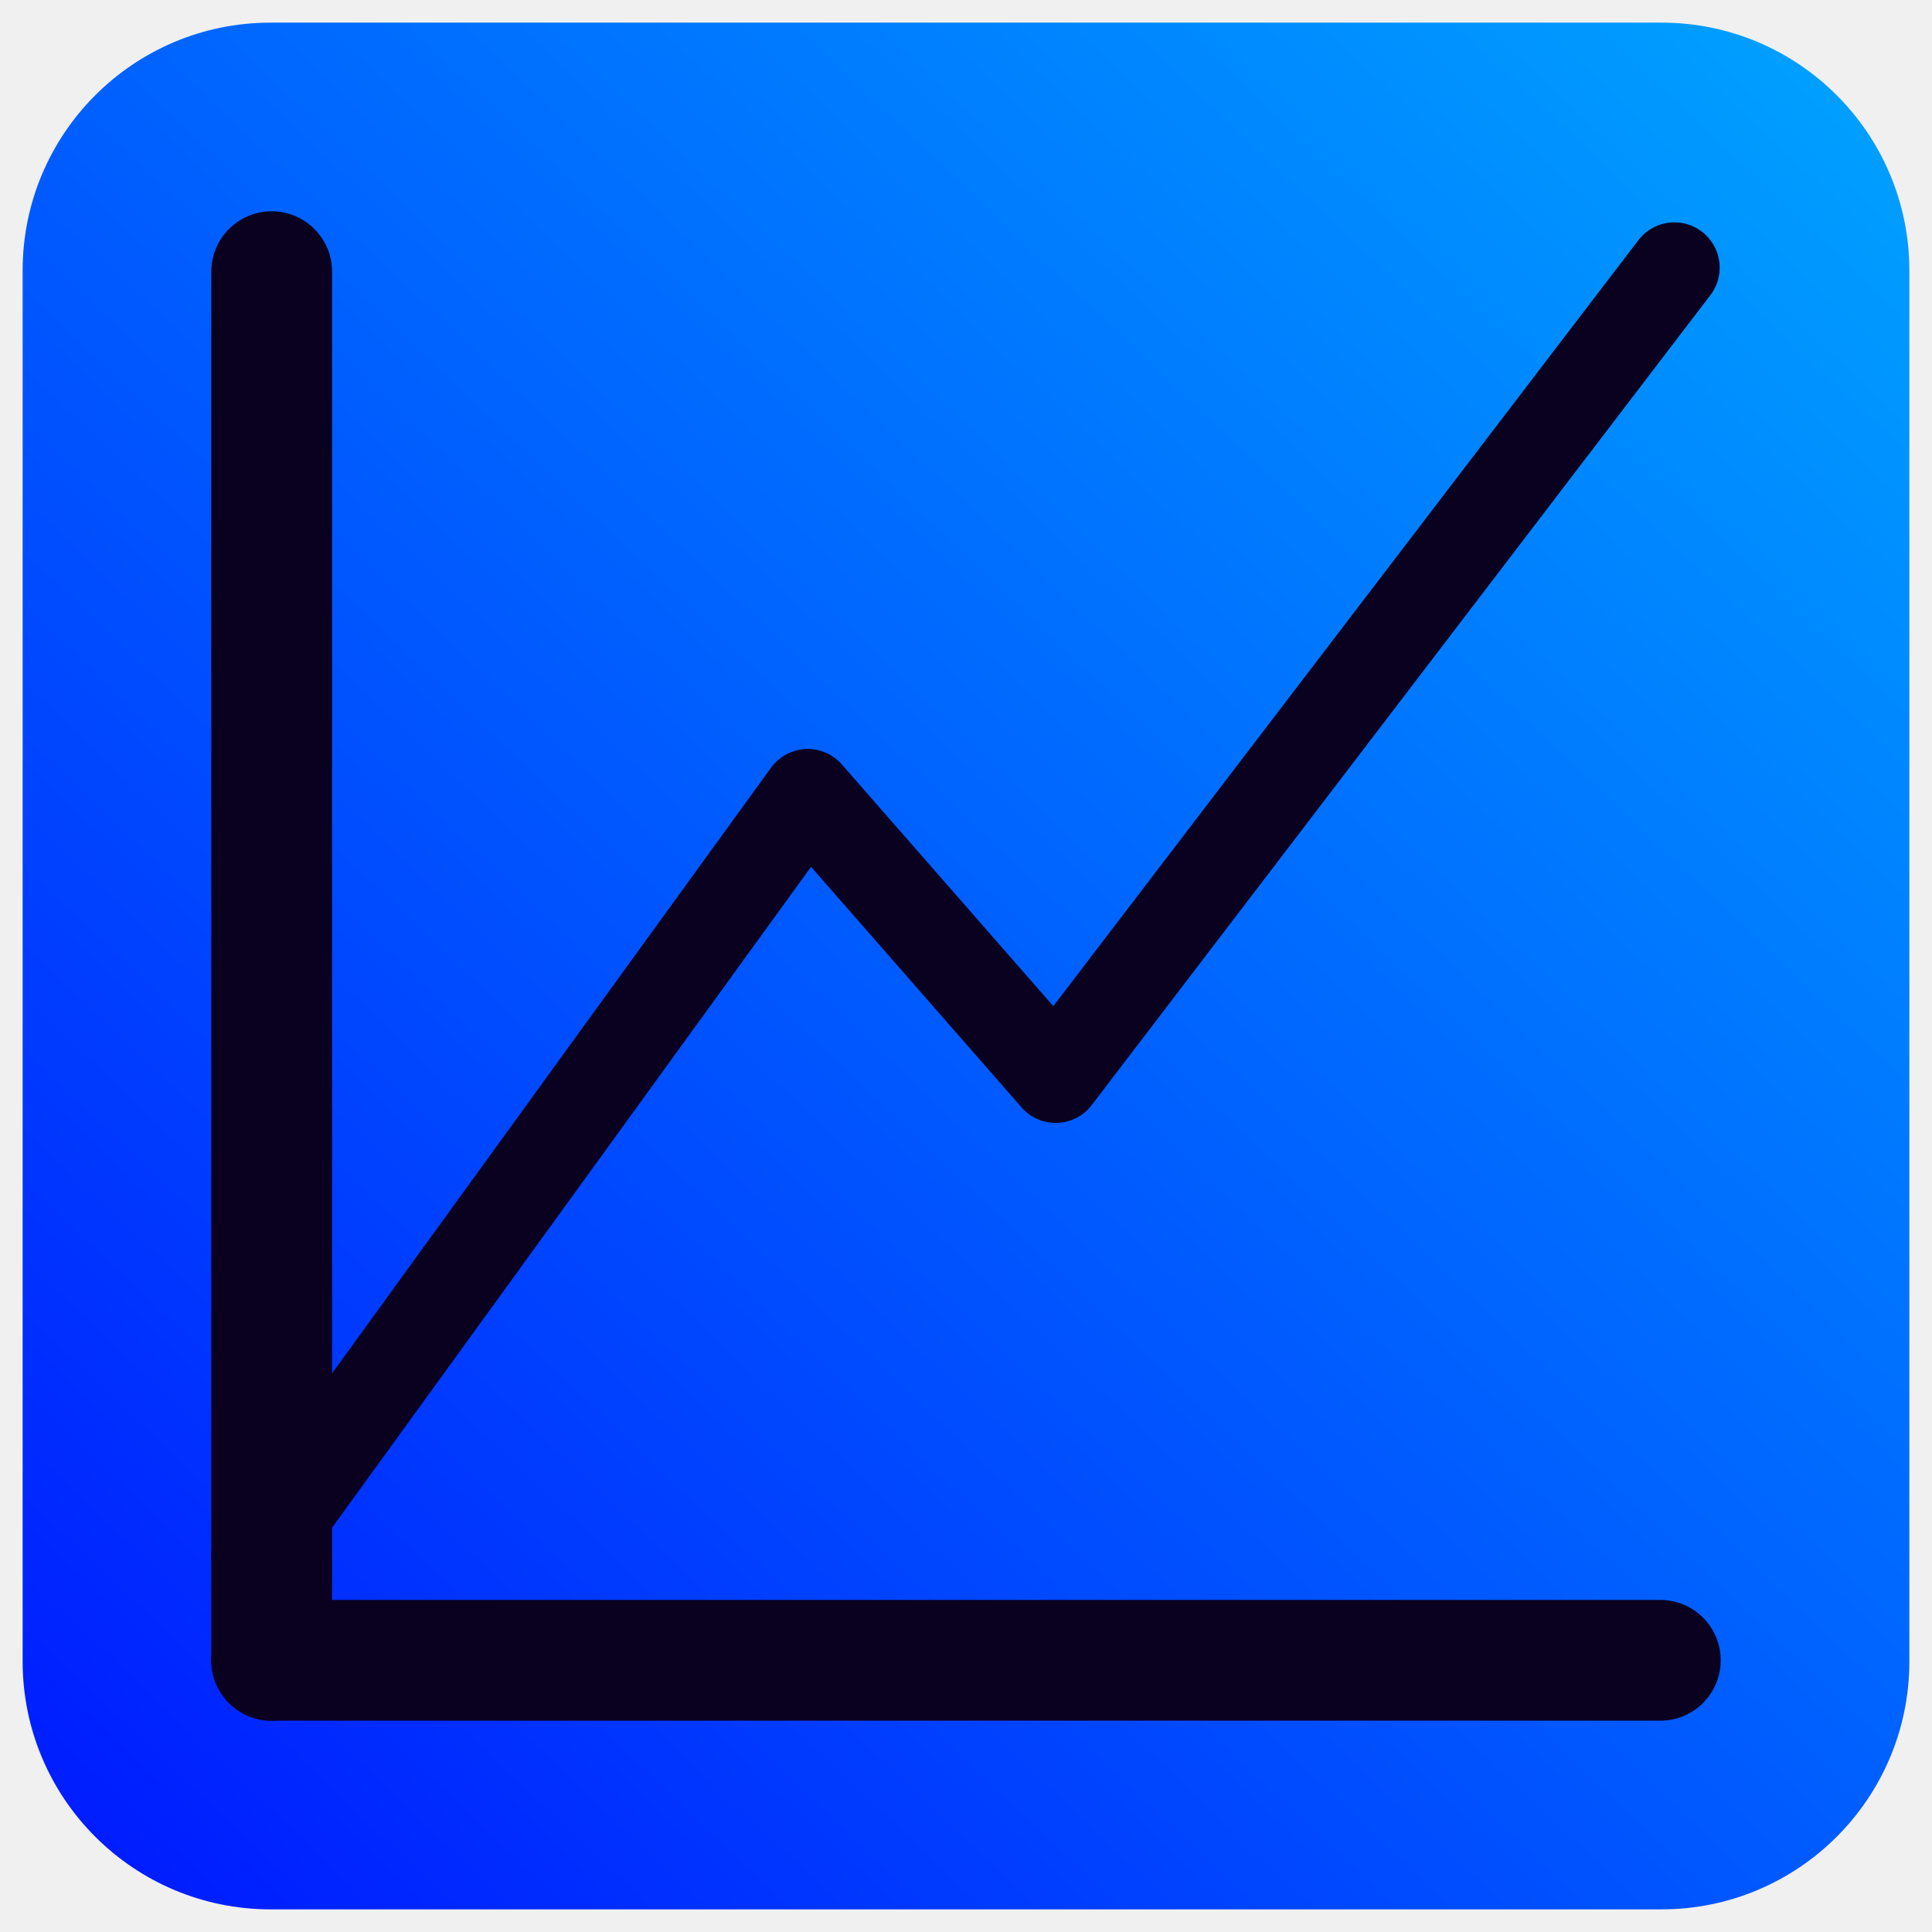
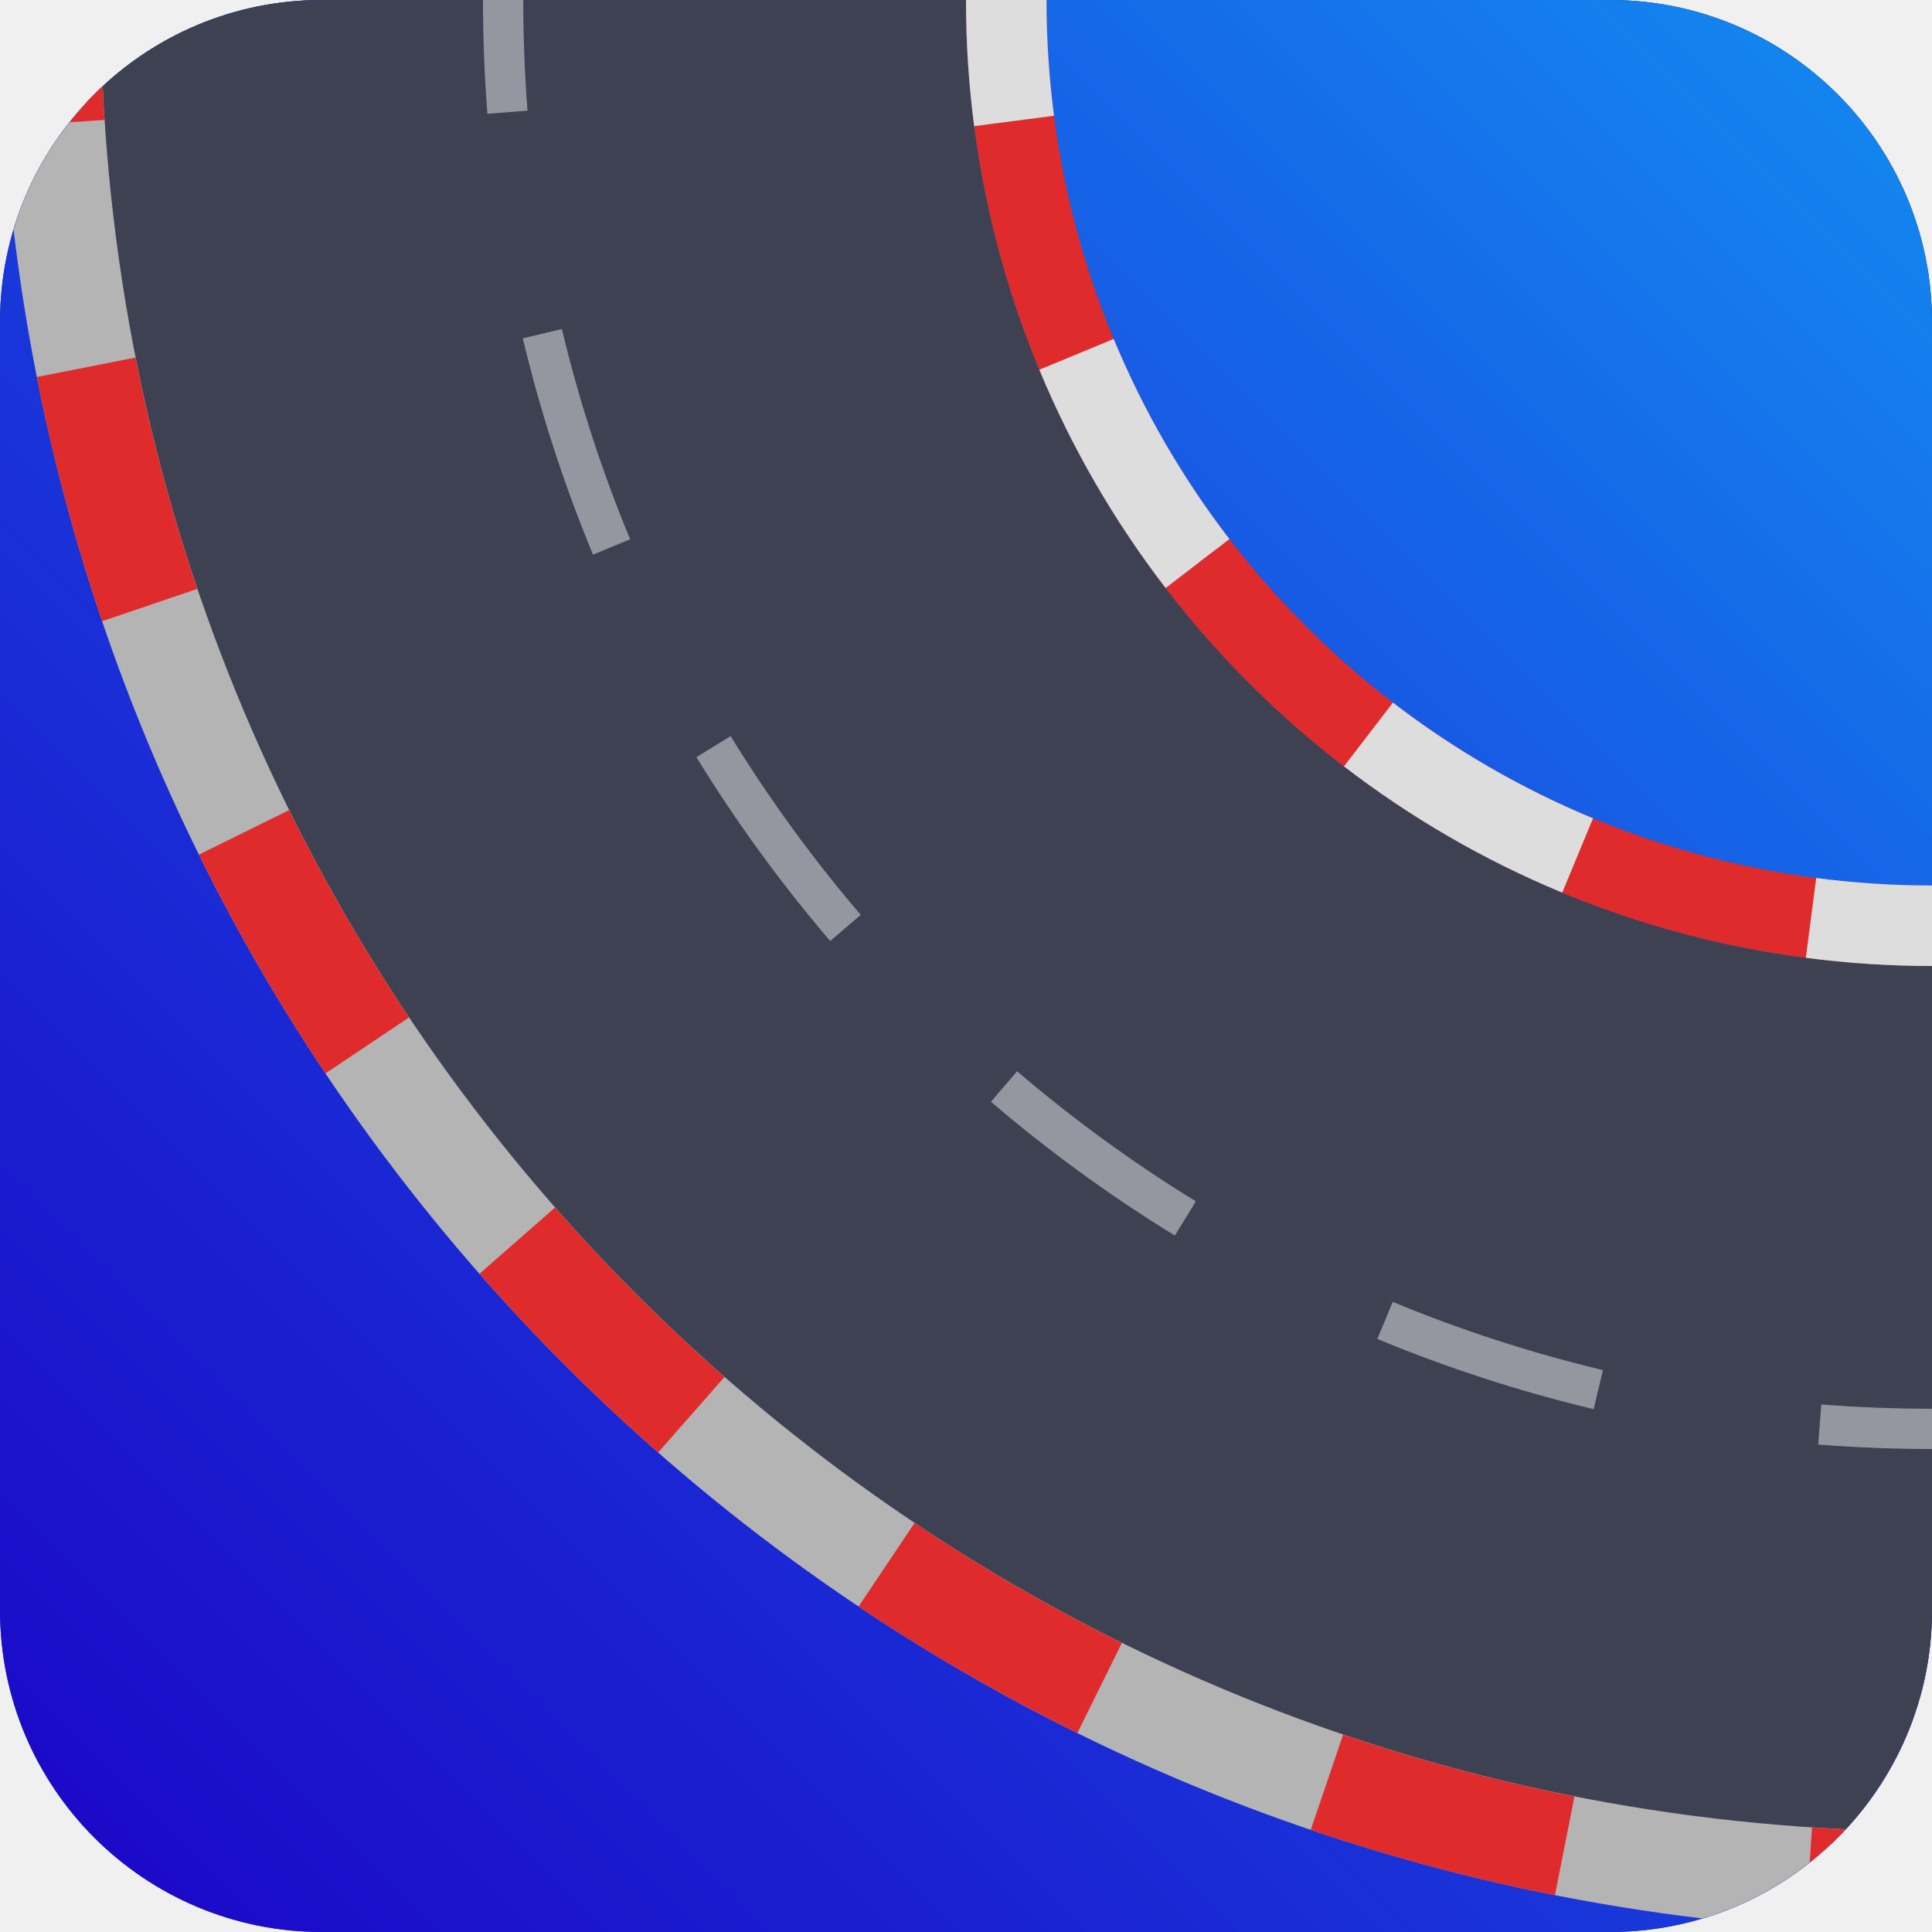
- <svg xmlns="http://www.w3.org/2000/svg" xmlns:xlink="http://www.w3.org/1999/xlink" width="512" height="512" viewBox="0 0 512 512" version="1.1" id="svg1">
-   <defs id="defs1">
-     <linearGradient id="linearGradient1">
-       <stop style="stop-color:#0000ff;stop-opacity:1" offset="0" id="stop1" />
-       <stop style="stop-color:#00ffff;stop-opacity:1" offset="1" id="stop2" />
+ <svg xmlns="http://www.w3.org/2000/svg" width="48" height="48" viewBox="0 0 48 48" fill="none">
+   <rect width="48" height="48" rx="8" fill="#16171C" />
+   <rect width="48" height="48" rx="8" fill="url(#paint0_linear_142_205)" />
+   <path d="M24 0C24 13.255 34.745 24 48 24V40C48 42.349 46.988 44.46 45.376 45.924C22.06 44.612 3.386 25.939 2.075 2.623C3.539 1.011 5.652 6.84899e-08 8 0H24Z" fill="#3E4152" />
+   <path d="M2.552 2.144C3.638 25.567 22.433 44.36 45.855 45.447C44.899 46.475 43.677 47.25 42.297 47.663C20.346 45.064 2.935 27.654 0.337 5.702C0.75 4.322 1.524 3.1 2.552 2.144Z" fill="#B4B4B4" />
+   <path d="M33.369 43.097C35.234 43.73 37.153 44.245 39.117 44.634L38.874 45.859L38.703 46.726L38.632 47.085C36.559 46.675 34.533 46.131 32.565 45.463L32.967 44.281L33.369 43.097ZM45.019 45.404C45.296 45.422 45.575 45.436 45.853 45.449C45.578 45.745 45.279 46.02 44.962 46.272L45.019 45.404ZM22.722 37.838C24.366 38.939 26.087 39.936 27.873 40.818L26.767 43.056C24.882 42.124 23.066 41.075 21.331 39.913L22.722 37.838ZM13.79 30C15.1 31.493 16.507 32.9 18 34.21L16.352 36.086C14.778 34.704 13.295 33.221 11.913 31.646L13.79 30ZM7.182 20.127C8.064 21.913 9.061 23.634 10.162 25.278L9.123 25.974L8.086 26.668C6.924 24.933 5.875 23.117 4.943 21.232L7.182 20.127ZM3.366 8.883C3.755 10.848 4.271 12.766 4.903 14.631L3.718 15.032L3.719 15.033L2.536 15.434C1.868 13.466 1.324 11.441 0.914 9.367L2.14 9.125L3.366 8.883ZM2.55 2.146C2.563 2.425 2.578 2.704 2.596 2.981L1.728 3.037C1.979 2.72 2.254 2.421 2.55 2.146Z" fill="#DF2B2B" />
+   <path d="M26 0C26 12.15 35.85 22 48 22V24C34.745 24 24 13.255 24 0H26Z" fill="#DF2B2B" />
+   <path d="M45.25 34.894C46.157 34.964 47.074 35 48 35V36C47.048 36 46.106 35.962 45.173 35.89L45.211 35.393L45.25 34.894ZM34.602 32.345C36.281 33.041 38.026 33.61 39.825 34.04L39.593 35.01C37.742 34.567 35.947 33.982 34.22 33.266L34.602 32.345ZM25.27 26.615C26.66 27.804 28.145 28.886 29.711 29.848L29.188 30.697C27.577 29.708 26.05 28.596 24.62 27.373L25.27 26.615ZM18.152 18.289C19.114 19.855 20.196 21.34 21.385 22.73L20.626 23.379C19.404 21.949 18.291 20.422 17.302 18.811L18.152 18.289ZM13.96 8.175C14.39 9.974 14.959 11.719 15.655 13.398L14.733 13.779C14.017 12.052 13.432 10.257 12.989 8.406L13.96 8.175ZM13 0C13 0.926 13.036 1.843 13.106 2.75L12.606 2.788L12.607 2.789L12.109 2.826C12.037 1.894 12 0.951 12 0H13Z" fill="white" fill-opacity="0.45" />
+   <path d="M45.124 21.814C46.064 21.936 47.024 22 48 22V24C46.938 24 45.891 23.93 44.865 23.796L45.124 21.814ZM34.607 17.456C36.122 18.62 37.792 19.59 39.579 20.331L38.813 22.177C36.863 21.368 35.042 20.309 33.391 19.04L34.607 17.456ZM27.669 8.421C28.41 10.208 29.38 11.878 30.544 13.393L29.75 14.001L29.751 14.002L29.014 14.567L28.959 14.608C27.69 12.957 26.631 11.136 25.822 9.186L27.669 8.421ZM26 0C26 0.976 26.064 1.936 26.186 2.876L24.203 3.134C24.069 2.108 24 1.062 24 0H26Z" fill="#DDDDDD" />
+   <defs>
+     <linearGradient id="paint0_linear_142_205" x1="48" y1="0" x2="0" y2="48" gradientUnits="userSpaceOnUse">
+       <stop stop-color="#138DF1" />
+       <stop offset="1" stop-color="#1E00FF" stop-opacity="0.75" />
    </linearGradient>
-     <linearGradient xlink:href="#linearGradient1" id="linearGradient2" x1="-69.466" y1="598.913" x2="815.448" y2="-332.938" gradientUnits="userSpaceOnUse" />
  </defs>
-   <g id="layer1" style="display:inline">
-     <rect style="fill:url(#linearGradient2);fill-opacity:1;stroke-width:1.05" id="rect1" width="500" height="500" x="6" y="6" ry="65.703" />
-     <g id="g7" transform="translate(-11.5889,18.45061)" style="opacity:1;fill:#0a0020;fill-opacity:1">
-       <rect style="fill:#0a0020;fill-opacity:1" id="rect5" width="32" height="400" x="67.589" y="37.549" ry="16" />
-       <rect style="fill:#0a0020;fill-opacity:1" id="rect6" width="400" height="32" x="67.589" y="405.549" ry="16" />
-     </g>
-     <g id="g8" style="fill:none;stroke:#0a0020;stroke-opacity:1">
-       <path style="fill:none;fill-opacity:1;stroke:#0a0020;stroke-width:24;stroke-linecap:round;stroke-linejoin:round;stroke-dasharray:none;stroke-opacity:1" d="M 68,412 214.058,210.485 279.769,285.584 443.735,70.926" id="path7" />
-     </g>
-   </g>
</svg>
